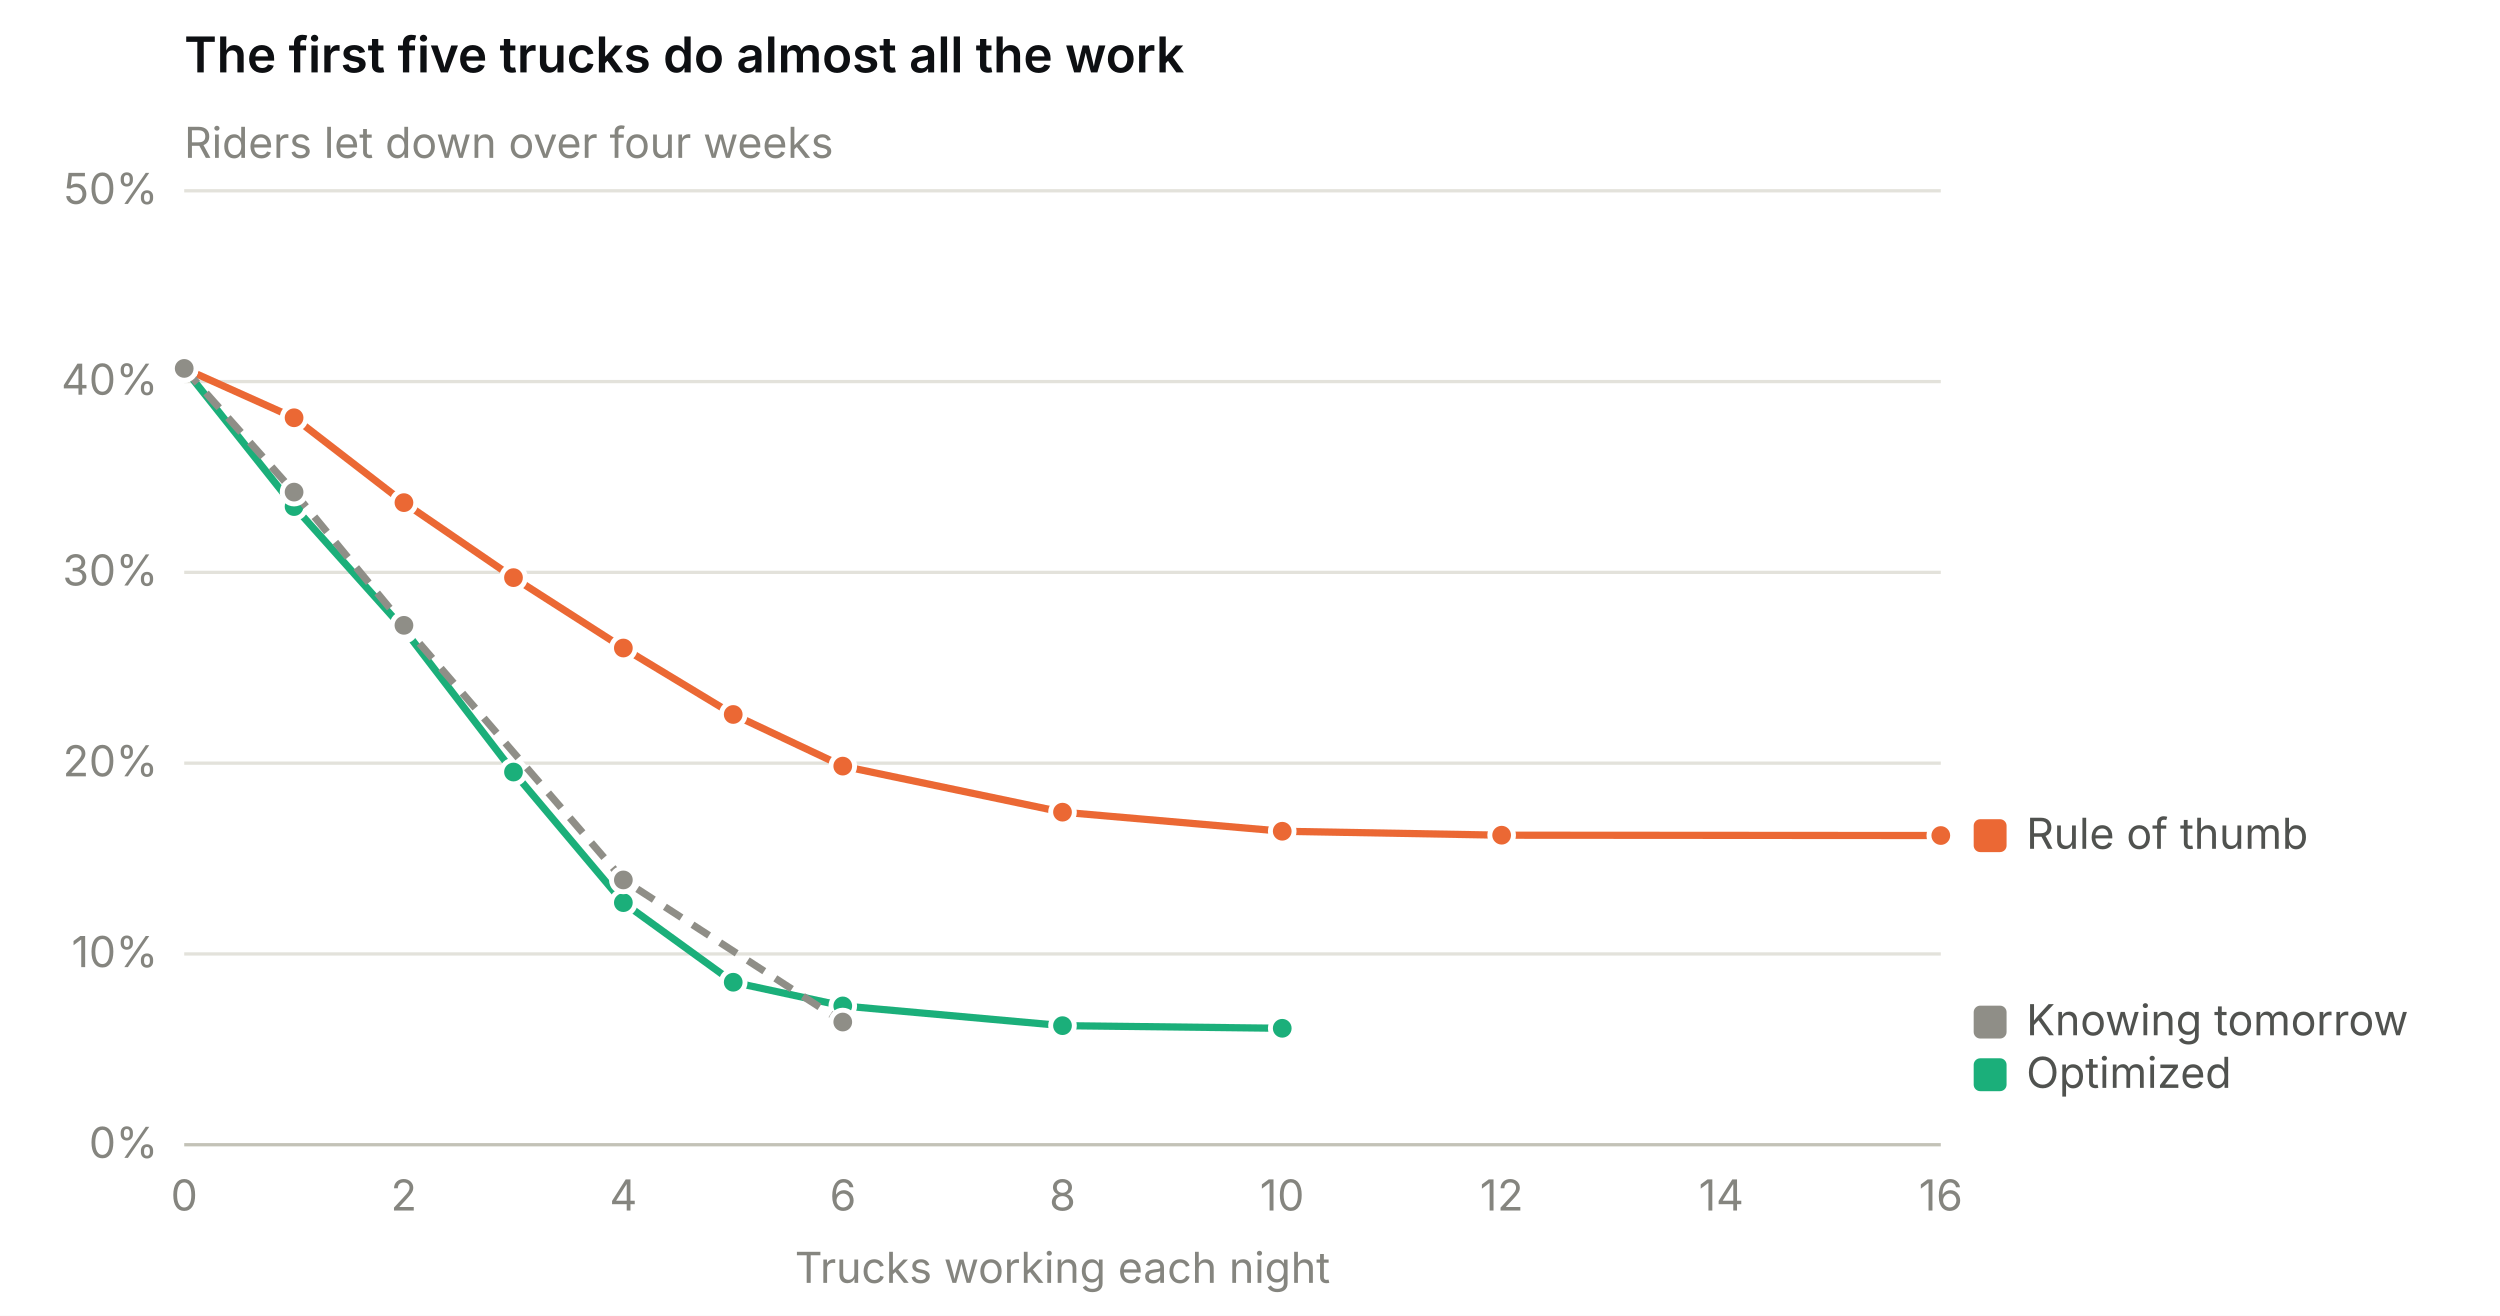
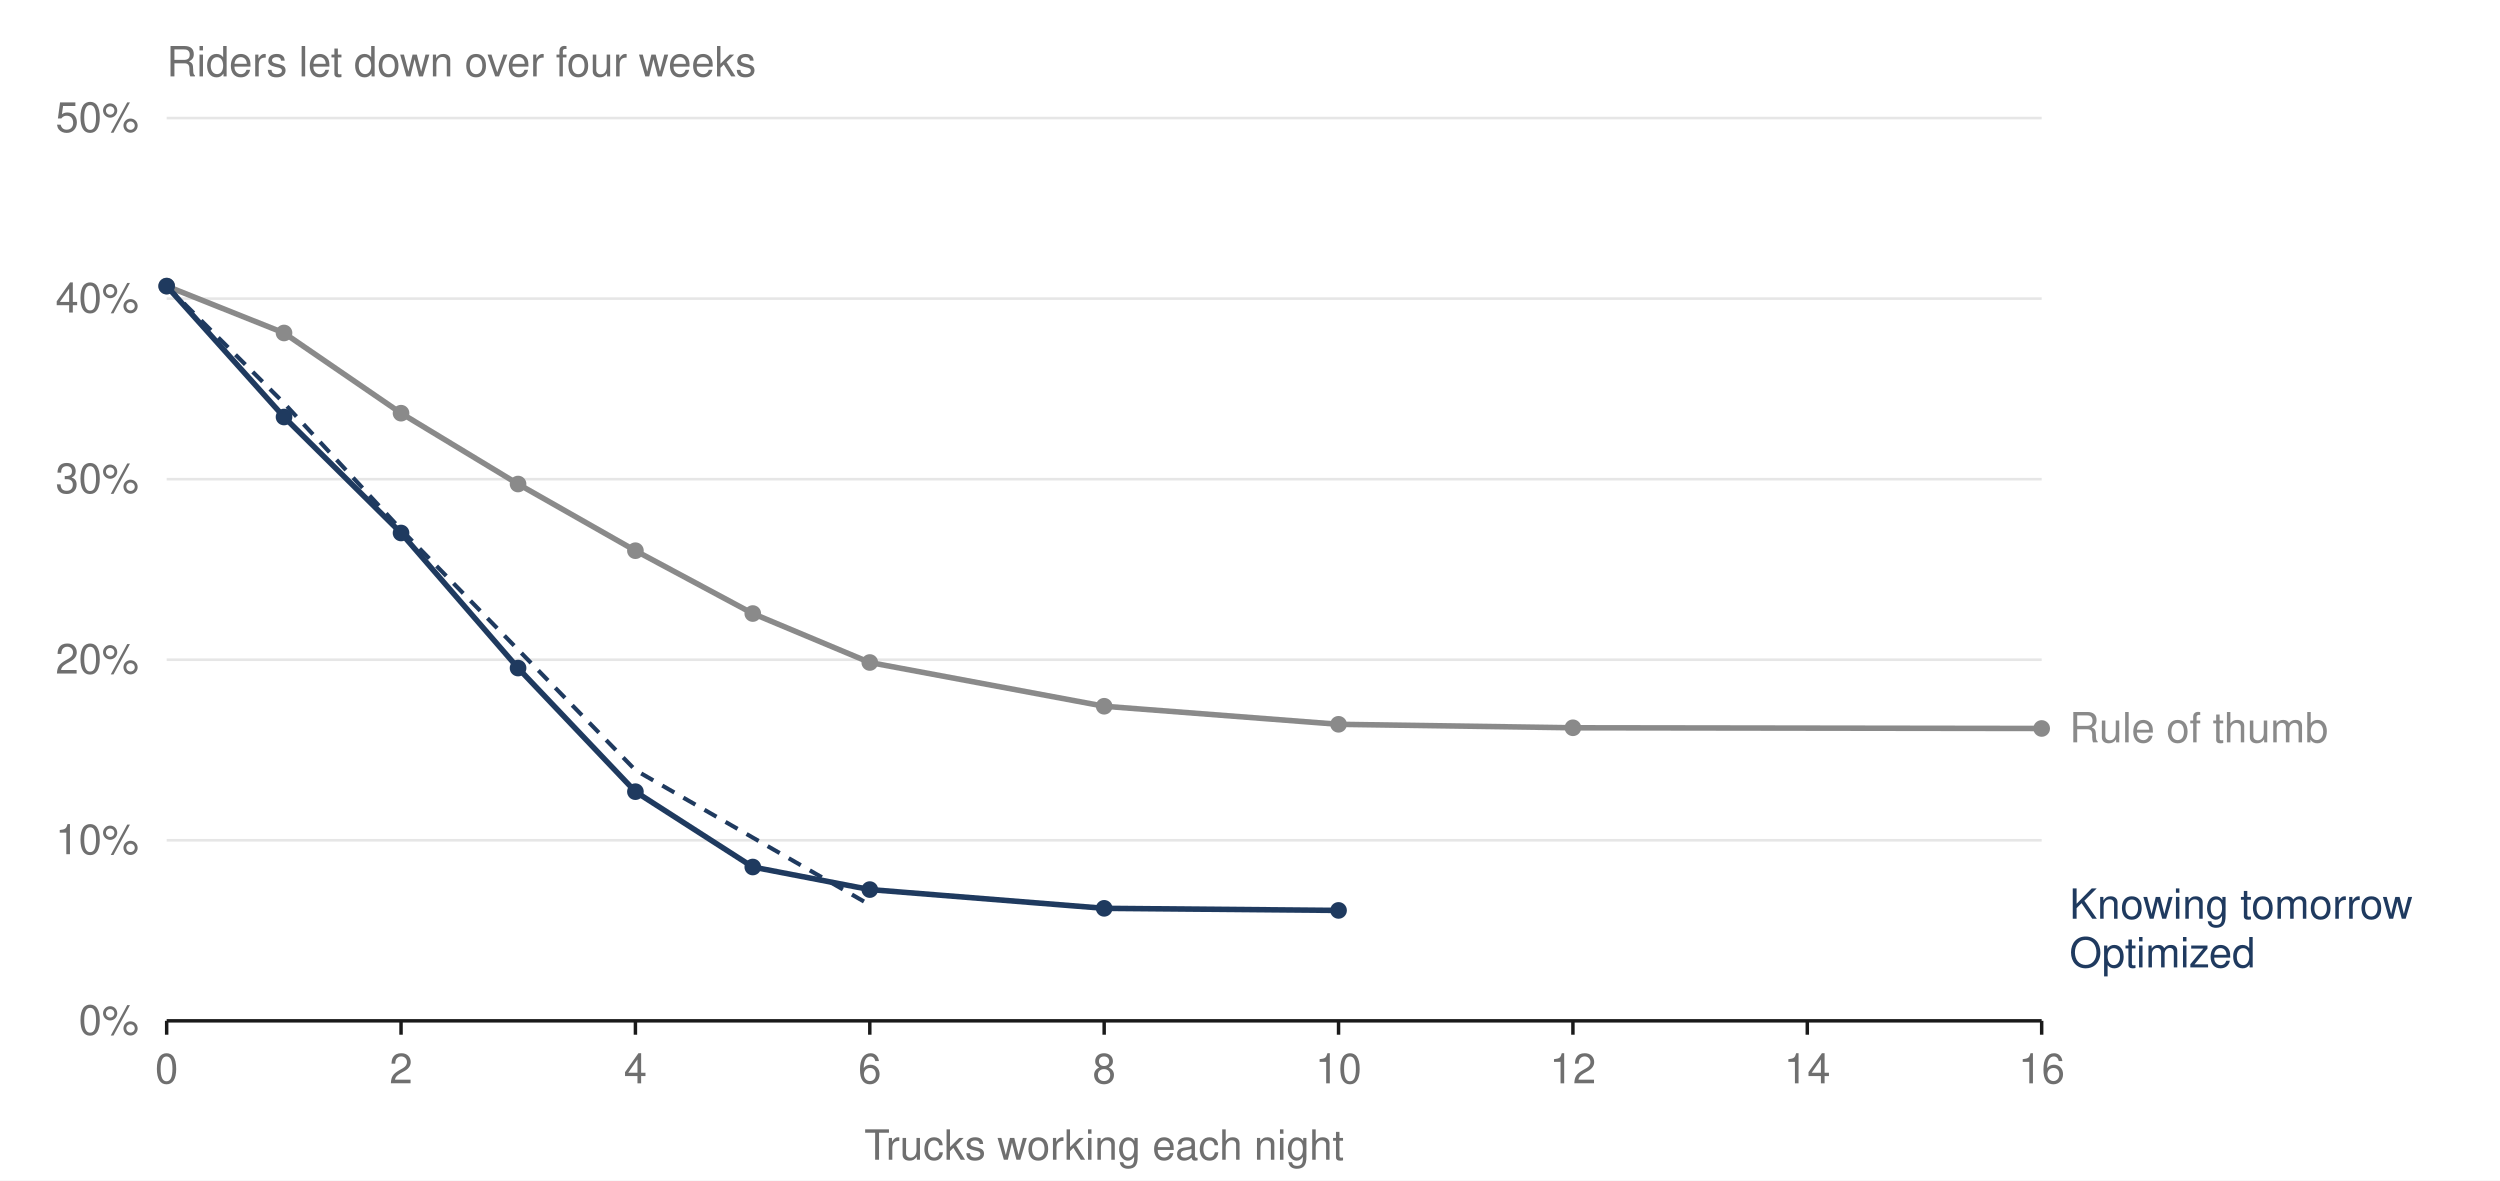
- <svg xmlns="http://www.w3.org/2000/svg" viewBox="0 0 760 400" width="760" height="400" font-family="Inter, Segoe UI, Arial, sans-serif" font-size="13">
-   <rect width="760" height="400" fill="#ffffff" />
-   <text x="56" y="22" font-size="15" font-weight="600" fill="#0d0f12">The first five trucks do almost all the work</text>
-   <text x="56" y="48" fill="#85857f">Riders let down over four weeks</text>
-   <line x1="56" x2="590" y1="348.0" y2="348.0" stroke="#c3c2b7" />
-   <text x="48" y="352.0" text-anchor="end" fill="#85857f">0%</text>
-   <line x1="56" x2="590" y1="290.0" y2="290.0" stroke="#e3e2db" />
-   <text x="48" y="294.0" text-anchor="end" fill="#85857f">10%</text>
-   <line x1="56" x2="590" y1="232.0" y2="232.0" stroke="#e3e2db" />
-   <text x="48" y="236.0" text-anchor="end" fill="#85857f">20%</text>
-   <line x1="56" x2="590" y1="174.0" y2="174.0" stroke="#e3e2db" />
-   <text x="48" y="178.0" text-anchor="end" fill="#85857f">30%</text>
-   <line x1="56" x2="590" y1="116" y2="116" stroke="#e3e2db" />
-   <text x="48" y="120" text-anchor="end" fill="#85857f">40%</text>
-   <line x1="56" x2="590" y1="58.0" y2="58.0" stroke="#e3e2db" />
-   <text x="48" y="62.0" text-anchor="end" fill="#85857f">50%</text>
-   <text x="56.0" y="368" text-anchor="middle" fill="#85857f">0</text>
-   <text x="122.75" y="368" text-anchor="middle" fill="#85857f">2</text>
-   <text x="189.5" y="368" text-anchor="middle" fill="#85857f">4</text>
-   <text x="256.25" y="368" text-anchor="middle" fill="#85857f">6</text>
-   <text x="323.0" y="368" text-anchor="middle" fill="#85857f">8</text>
-   <text x="389.75" y="368" text-anchor="middle" fill="#85857f">10</text>
-   <text x="456.5" y="368" text-anchor="middle" fill="#85857f">12</text>
-   <text x="523.25" y="368" text-anchor="middle" fill="#85857f">14</text>
-   <text x="590.0" y="368" text-anchor="middle" fill="#85857f">16</text>
-   <text x="323.0" y="390" text-anchor="middle" fill="#85857f">Trucks working each night</text>
-   <polyline points="56.0,112.0 89.4,127.0 122.8,152.8 156.1,175.6 189.5,197.0 222.9,217.2 256.2,232.9 323.0,246.9 389.8,252.7 456.5,253.9 590.0,254.0" fill="none" stroke="#eb6834" stroke-width="2.2" stroke-linejoin="round" />
-   <circle cx="56.0" cy="112.0" r="3.6" fill="#eb6834" stroke="#ffffff" stroke-width="1.5" />
-   <circle cx="89.4" cy="127.0" r="3.6" fill="#eb6834" stroke="#ffffff" stroke-width="1.5" />
-   <circle cx="122.8" cy="152.8" r="3.6" fill="#eb6834" stroke="#ffffff" stroke-width="1.5" />
-   <circle cx="156.1" cy="175.6" r="3.6" fill="#eb6834" stroke="#ffffff" stroke-width="1.5" />
-   <circle cx="189.5" cy="197.0" r="3.6" fill="#eb6834" stroke="#ffffff" stroke-width="1.5" />
-   <circle cx="222.9" cy="217.2" r="3.6" fill="#eb6834" stroke="#ffffff" stroke-width="1.5" />
-   <circle cx="256.2" cy="232.9" r="3.6" fill="#eb6834" stroke="#ffffff" stroke-width="1.5" />
-   <circle cx="323.0" cy="246.9" r="3.6" fill="#eb6834" stroke="#ffffff" stroke-width="1.5" />
-   <circle cx="389.8" cy="252.7" r="3.6" fill="#eb6834" stroke="#ffffff" stroke-width="1.5" />
-   <circle cx="456.5" cy="253.9" r="3.6" fill="#eb6834" stroke="#ffffff" stroke-width="1.5" />
-   <circle cx="590.0" cy="254.0" r="3.6" fill="#eb6834" stroke="#ffffff" stroke-width="1.5" />
-   <polyline points="56.0,112.0 89.4,154.0 122.8,191.3 156.1,234.7 189.5,274.4 222.9,298.6 256.2,305.8 323.0,311.8 389.8,312.6" fill="none" stroke="#1baf7a" stroke-width="2.2" stroke-linejoin="round" />
-   <circle cx="56.0" cy="112.0" r="3.6" fill="#1baf7a" stroke="#ffffff" stroke-width="1.5" />
-   <circle cx="89.4" cy="154.0" r="3.6" fill="#1baf7a" stroke="#ffffff" stroke-width="1.5" />
-   <circle cx="122.8" cy="191.3" r="3.6" fill="#1baf7a" stroke="#ffffff" stroke-width="1.5" />
-   <circle cx="156.1" cy="234.7" r="3.6" fill="#1baf7a" stroke="#ffffff" stroke-width="1.5" />
-   <circle cx="189.5" cy="274.4" r="3.6" fill="#1baf7a" stroke="#ffffff" stroke-width="1.5" />
-   <circle cx="222.9" cy="298.6" r="3.6" fill="#1baf7a" stroke="#ffffff" stroke-width="1.5" />
-   <circle cx="256.2" cy="305.8" r="3.6" fill="#1baf7a" stroke="#ffffff" stroke-width="1.5" />
-   <circle cx="323.0" cy="311.8" r="3.6" fill="#1baf7a" stroke="#ffffff" stroke-width="1.5" />
-   <circle cx="389.8" cy="312.6" r="3.6" fill="#1baf7a" stroke="#ffffff" stroke-width="1.5" />
-   <polyline points="56.0,112.0 89.4,149.6 122.8,190.1 189.5,267.5 256.2,310.7" fill="none" stroke="#8f8e87" stroke-width="2.2" stroke-linejoin="round" stroke-dasharray="6 4" />
-   <circle cx="56.0" cy="112.0" r="3.6" fill="#8f8e87" stroke="#ffffff" stroke-width="1.5" />
-   <circle cx="89.4" cy="149.6" r="3.6" fill="#8f8e87" stroke="#ffffff" stroke-width="1.5" />
-   <circle cx="122.8" cy="190.1" r="3.6" fill="#8f8e87" stroke="#ffffff" stroke-width="1.5" />
-   <circle cx="189.5" cy="267.5" r="3.6" fill="#8f8e87" stroke="#ffffff" stroke-width="1.5" />
-   <circle cx="256.2" cy="310.7" r="3.6" fill="#8f8e87" stroke="#ffffff" stroke-width="1.5" />
-   <rect x="600" y="249.039" width="10" height="10" rx="2" fill="#eb6834" />
-   <text x="616" y="258.039" fill="#50524f">Rule of thumb</text>
-   <rect x="600" y="305.717" width="10" height="10" rx="2" fill="#8f8e87" />
-   <text x="616" y="314.717" fill="#50524f">Knowing tomorrow</text>
-   <rect x="600" y="321.717" width="10" height="10" rx="2" fill="#1baf7a" />
-   <text x="616" y="330.717" fill="#50524f">Optimized</text>
+ <svg xmlns="http://www.w3.org/2000/svg" viewBox="0 0 720 340" width="720" height="340" font-family="Helvetica Neue, Helvetica, Arial, sans-serif" font-size="12">
+   <rect width="720" height="340" fill="#ffffff" />
+   <text x="48" y="22" fill="#6f6f6f">Riders let down over four weeks</text>
+   <text x="40" y="298.0" text-anchor="end" fill="#6f6f6f">0%</text>
+   <line x1="48" x2="588" y1="242.0" y2="242.0" stroke="#e6e6e6" stroke-width="0.75" />
+   <text x="40" y="246.0" text-anchor="end" fill="#6f6f6f">10%</text>
+   <line x1="48" x2="588" y1="190.0" y2="190.0" stroke="#e6e6e6" stroke-width="0.75" />
+   <text x="40" y="194.0" text-anchor="end" fill="#6f6f6f">20%</text>
+   <line x1="48" x2="588" y1="138.0" y2="138.0" stroke="#e6e6e6" stroke-width="0.75" />
+   <text x="40" y="142.0" text-anchor="end" fill="#6f6f6f">30%</text>
+   <line x1="48" x2="588" y1="86.0" y2="86.0" stroke="#e6e6e6" stroke-width="0.75" />
+   <text x="40" y="90.0" text-anchor="end" fill="#6f6f6f">40%</text>
+   <line x1="48" x2="588" y1="34.0" y2="34.0" stroke="#e6e6e6" stroke-width="0.75" />
+   <text x="40" y="38.0" text-anchor="end" fill="#6f6f6f">50%</text>
+   <line x1="48" x2="588" y1="294.0" y2="294.0" stroke="#1a1a1a" stroke-width="1" />
+   <line x1="48.0" x2="48.0" y1="294.0" y2="298.0" stroke="#1a1a1a" stroke-width="1" />
+   <text x="48.0" y="312.0" text-anchor="middle" fill="#6f6f6f">0</text>
+   <line x1="115.5" x2="115.5" y1="294.0" y2="298.0" stroke="#1a1a1a" stroke-width="1" />
+   <text x="115.5" y="312.0" text-anchor="middle" fill="#6f6f6f">2</text>
+   <line x1="183.0" x2="183.0" y1="294.0" y2="298.0" stroke="#1a1a1a" stroke-width="1" />
+   <text x="183.0" y="312.0" text-anchor="middle" fill="#6f6f6f">4</text>
+   <line x1="250.5" x2="250.5" y1="294.0" y2="298.0" stroke="#1a1a1a" stroke-width="1" />
+   <text x="250.5" y="312.0" text-anchor="middle" fill="#6f6f6f">6</text>
+   <line x1="318.0" x2="318.0" y1="294.0" y2="298.0" stroke="#1a1a1a" stroke-width="1" />
+   <text x="318.0" y="312.0" text-anchor="middle" fill="#6f6f6f">8</text>
+   <line x1="385.5" x2="385.5" y1="294.0" y2="298.0" stroke="#1a1a1a" stroke-width="1" />
+   <text x="385.5" y="312.0" text-anchor="middle" fill="#6f6f6f">10</text>
+   <line x1="453.0" x2="453.0" y1="294.0" y2="298.0" stroke="#1a1a1a" stroke-width="1" />
+   <text x="453.0" y="312.0" text-anchor="middle" fill="#6f6f6f">12</text>
+   <line x1="520.5" x2="520.5" y1="294.0" y2="298.0" stroke="#1a1a1a" stroke-width="1" />
+   <text x="520.5" y="312.0" text-anchor="middle" fill="#6f6f6f">14</text>
+   <line x1="588.0" x2="588.0" y1="294.0" y2="298.0" stroke="#1a1a1a" stroke-width="1" />
+   <text x="588.0" y="312.0" text-anchor="middle" fill="#6f6f6f">16</text>
+   <text x="318.0" y="334" text-anchor="middle" fill="#6f6f6f">Trucks working each night</text>
+   <polyline points="48.0,82.4 81.8,95.9 115.5,119.0 149.2,139.4 183.0,158.6 216.8,176.7 250.5,190.8 318.0,203.4 385.5,208.6 453.0,209.6 588.0,209.8" fill="none" stroke="#8a8a8a" stroke-width="1.6" stroke-linejoin="round" />
+   <circle cx="48.0" cy="82.4" r="2.4" fill="#8a8a8a" />
+   <circle cx="81.8" cy="95.9" r="2.4" fill="#8a8a8a" />
+   <circle cx="115.5" cy="119.0" r="2.4" fill="#8a8a8a" />
+   <circle cx="149.2" cy="139.4" r="2.4" fill="#8a8a8a" />
+   <circle cx="183.0" cy="158.6" r="2.4" fill="#8a8a8a" />
+   <circle cx="216.8" cy="176.7" r="2.4" fill="#8a8a8a" />
+   <circle cx="250.5" cy="190.8" r="2.4" fill="#8a8a8a" />
+   <circle cx="318.0" cy="203.4" r="2.4" fill="#8a8a8a" />
+   <circle cx="385.5" cy="208.6" r="2.4" fill="#8a8a8a" />
+   <circle cx="453.0" cy="209.6" r="2.4" fill="#8a8a8a" />
+   <circle cx="588.0" cy="209.8" r="2.4" fill="#8a8a8a" />
+   <polyline points="48.0,82.4 81.8,120.1 115.5,153.5 149.2,192.4 183.0,228.0 216.8,249.7 250.5,256.2 318.0,261.6 385.5,262.2" fill="none" stroke="#1f3a5f" stroke-width="1.6" stroke-linejoin="round" />
+   <circle cx="48.0" cy="82.4" r="2.4" fill="#1f3a5f" />
+   <circle cx="81.8" cy="120.1" r="2.4" fill="#1f3a5f" />
+   <circle cx="115.5" cy="153.5" r="2.4" fill="#1f3a5f" />
+   <circle cx="149.2" cy="192.4" r="2.4" fill="#1f3a5f" />
+   <circle cx="183.0" cy="228.0" r="2.4" fill="#1f3a5f" />
+   <circle cx="216.8" cy="249.7" r="2.4" fill="#1f3a5f" />
+   <circle cx="250.5" cy="256.2" r="2.4" fill="#1f3a5f" />
+   <circle cx="318.0" cy="261.6" r="2.4" fill="#1f3a5f" />
+   <circle cx="385.5" cy="262.2" r="2.4" fill="#1f3a5f" />
+   <polyline points="48.0,82.4 81.8,116.1 115.5,152.5 183.0,221.8 250.5,260.6" fill="none" stroke="#1f3a5f" stroke-width="1.2" stroke-linejoin="round" stroke-dasharray="4 3" />
+   <text x="596" y="213.8" fill="#8a8a8a">Rule of thumb</text>
+   <text x="596" y="264.6" fill="#1f3a5f">Knowing tomorrow</text>
+   <text x="596" y="278.6" fill="#1f3a5f">Optimized</text>
</svg>
